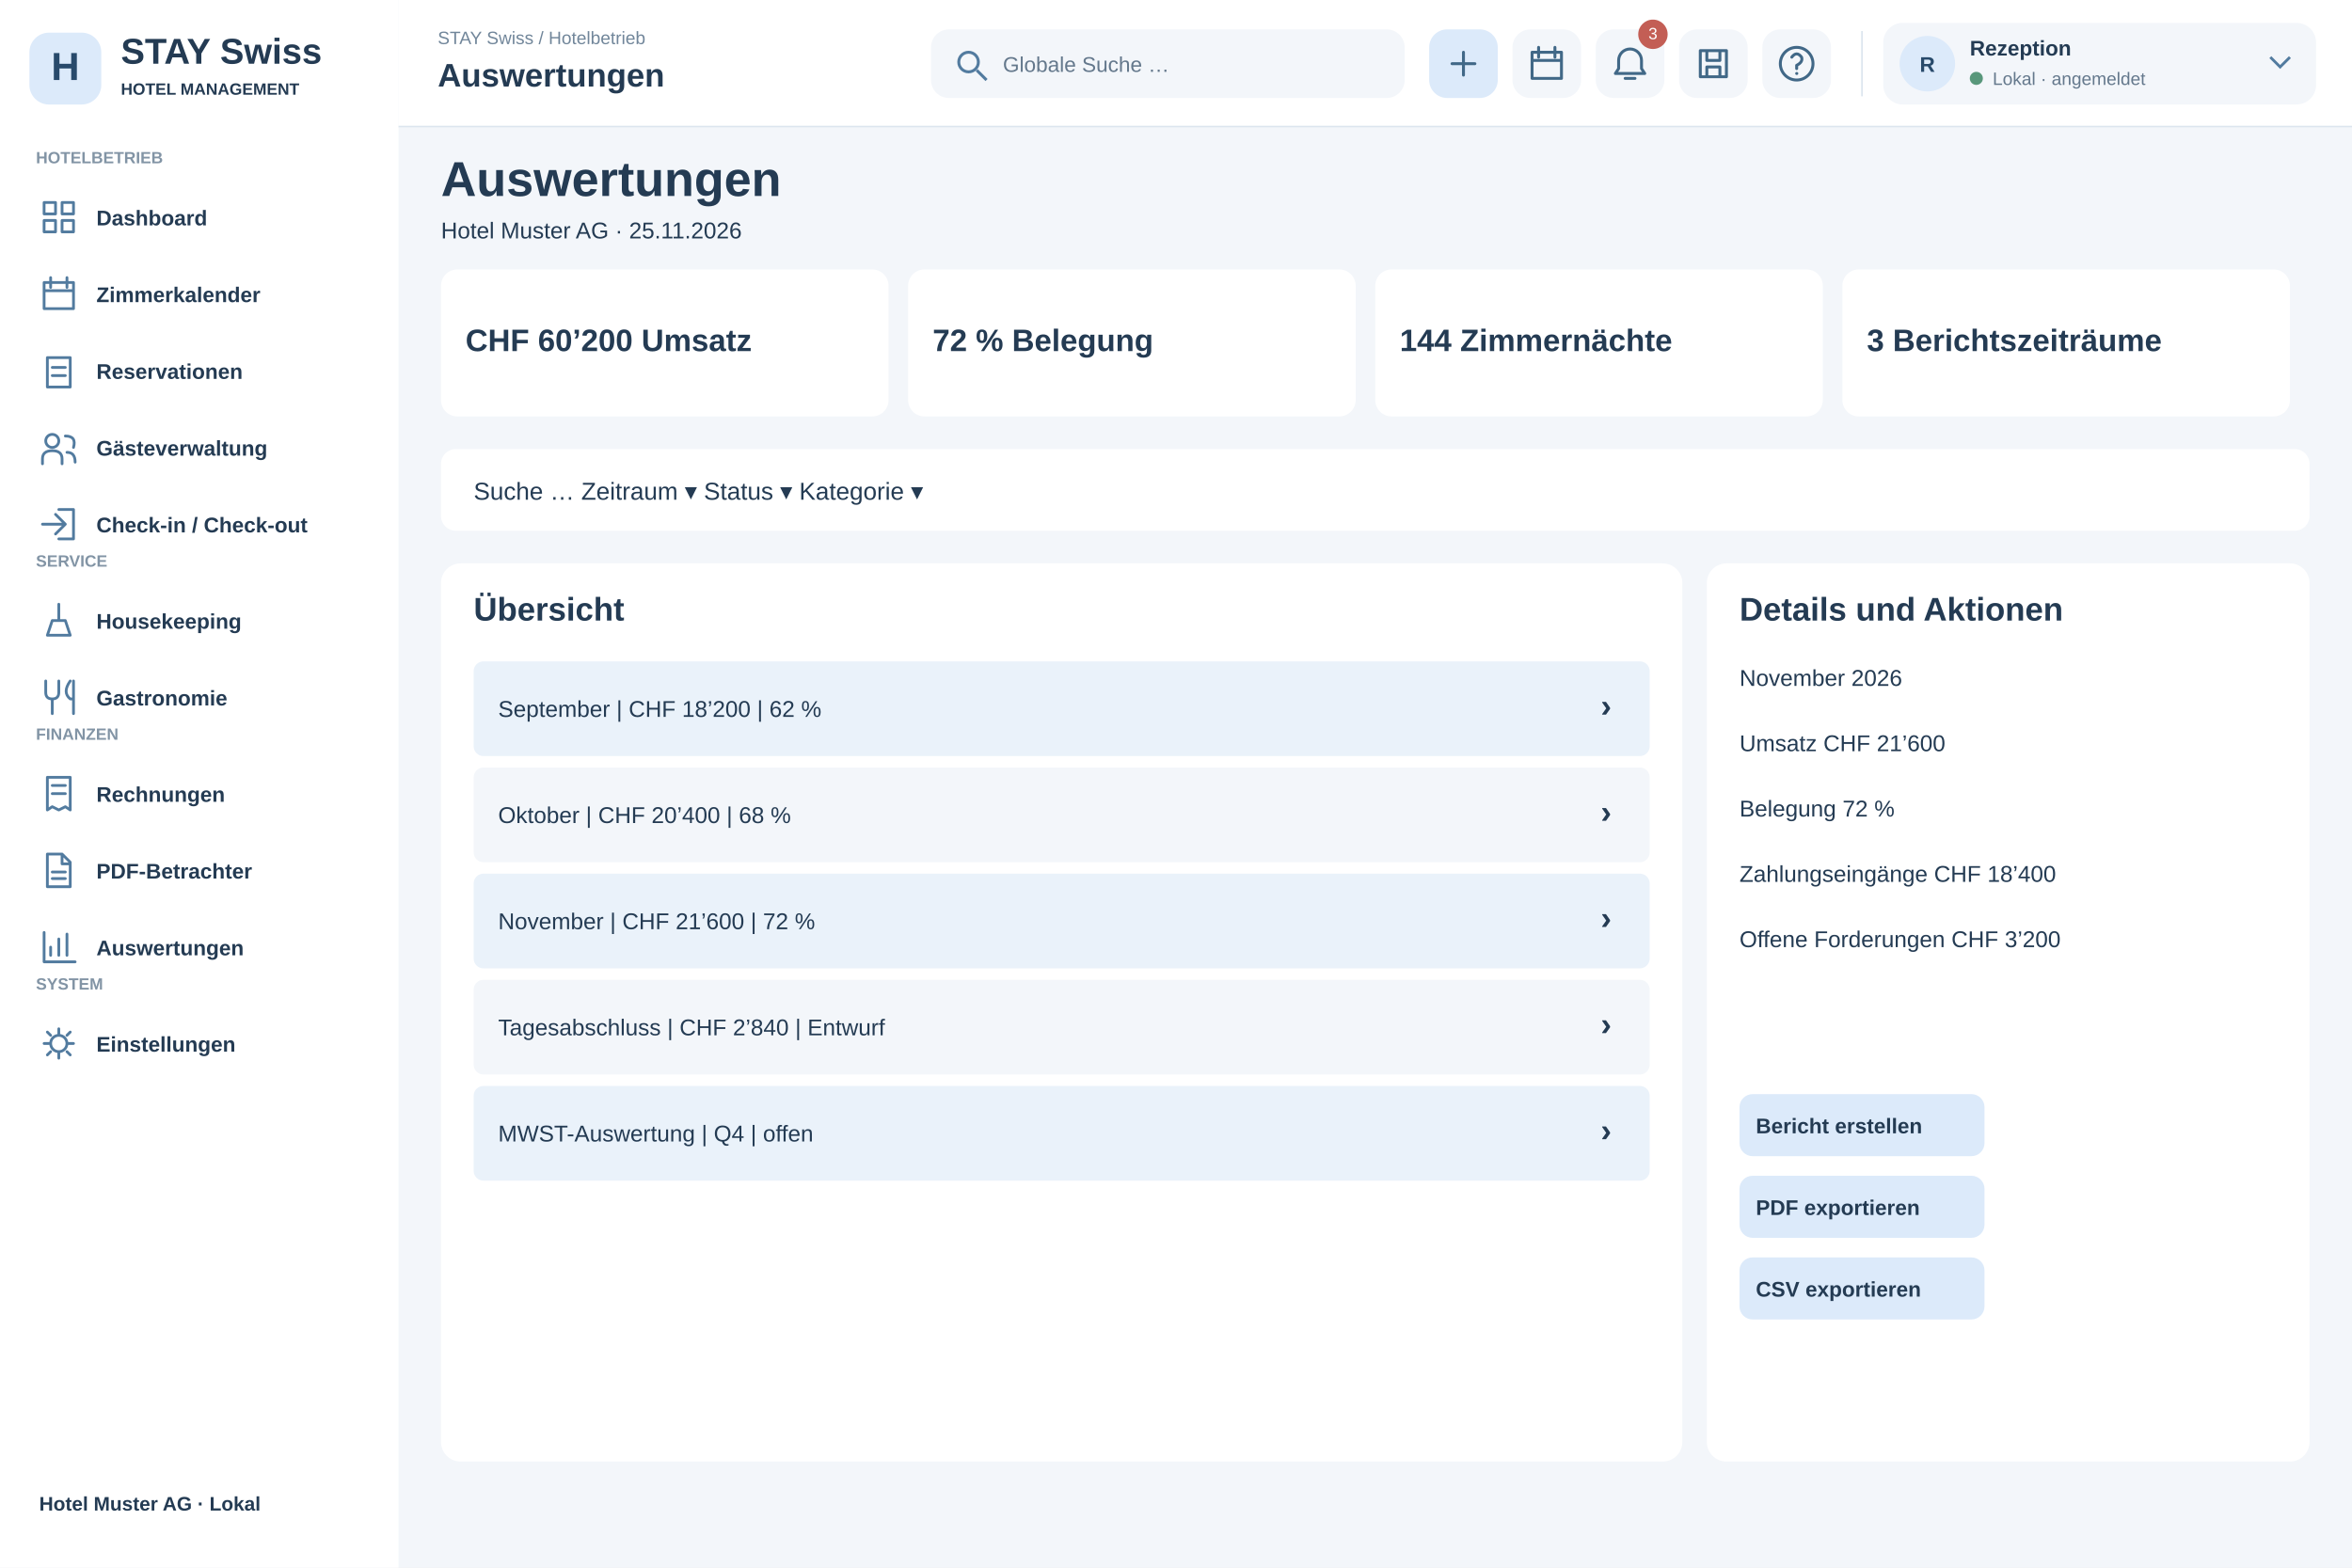
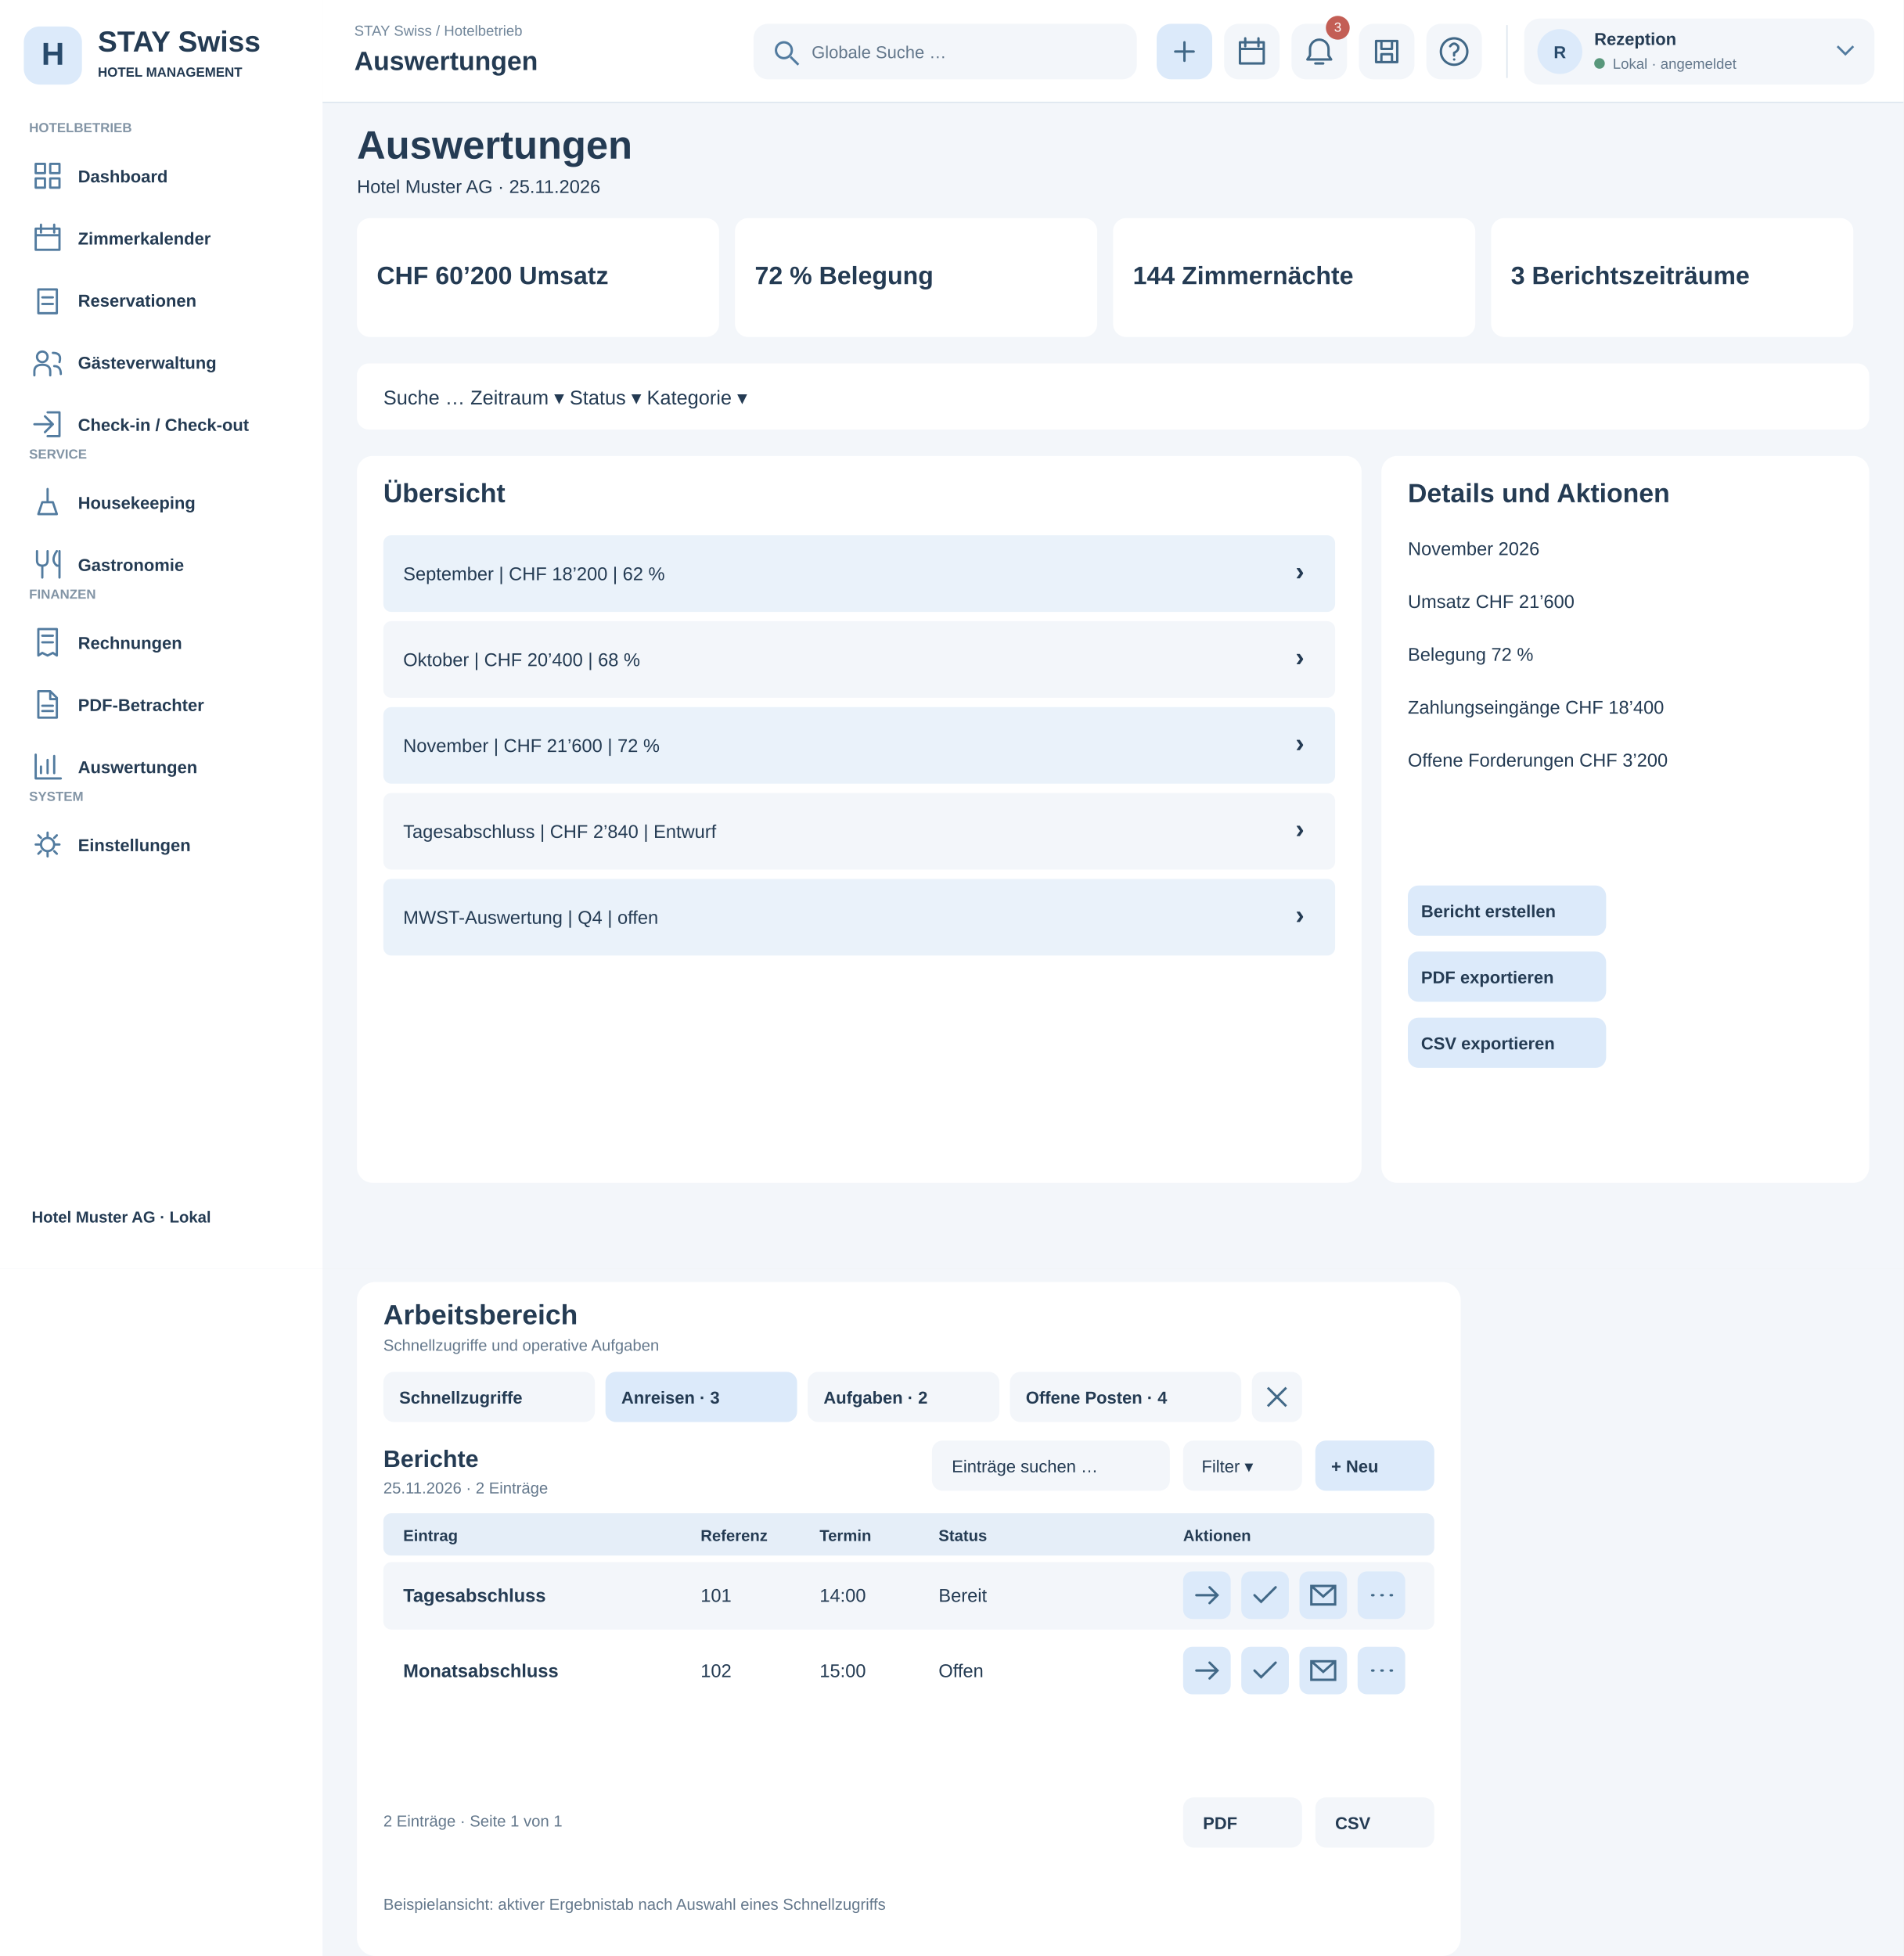
- <svg xmlns="http://www.w3.org/2000/svg" width="1440" height="960" viewBox="0 0 1440 960">
+ <svg xmlns="http://www.w3.org/2000/svg" width="1440" height="1480" viewBox="0 0 1440 1480">
  <rect x="0" y="0" width="1440" height="960" fill="#f3f6fa" rx="0" />
  <rect x="0" y="0" width="244" height="960" fill="#fff" rx="0" />
  <rect x="18" y="20" width="44" height="44" fill="#dceafa" rx="12" />
  <text x="40" y="49" font-family="Arial,sans-serif" font-size="24" font-weight="700" fill="#284a6b" text-anchor="middle">H</text>
  <text x="74" y="39" font-family="Arial,sans-serif" font-size="22" font-weight="700" fill="#243b53" text-anchor="start">STAY Swiss</text>
  <text x="74" y="58" font-family="Arial,sans-serif" font-size="10" font-weight="600" fill="#243b53" text-anchor="start">HOTEL MANAGEMENT</text>
  <text x="22" y="100" font-family="Arial,sans-serif" font-size="10" font-weight="700" fill="#8294a5" text-anchor="start">HOTELBETRIEB</text>
  <rect x="12" y="112" width="220" height="42" fill="#fff" rx="9" />
  <g transform="translate(24,121)" fill="none" stroke="#527b9f" stroke-width="1.7" stroke-linecap="round" stroke-linejoin="round">
    <path d="M3 3h7v7H3zM14 3h7v7h-7zM3 14h7v7H3zM14 14h7v7h-7z" />
  </g>
  <text x="59" y="138" font-family="Arial,sans-serif" font-size="13" font-weight="600" fill="#243b53" text-anchor="start">Dashboard</text>
  <rect x="12" y="159" width="220" height="42" fill="#fff" rx="9" />
  <g transform="translate(24,168)" fill="none" stroke="#527b9f" stroke-width="1.7" stroke-linecap="round" stroke-linejoin="round">
    <path d="M3 5h18v16H3zM7 2v6M17 2v6M3 10h18" />
  </g>
  <text x="59" y="185" font-family="Arial,sans-serif" font-size="13" font-weight="600" fill="#243b53" text-anchor="start">Zimmerkalender</text>
  <rect x="12" y="206" width="220" height="42" fill="#fff" rx="9" />
  <g transform="translate(24,215)" fill="none" stroke="#527b9f" stroke-width="1.7" stroke-linecap="round" stroke-linejoin="round">
    <path d="M5 4h14v18H5zM8 10h8M8 15h8" />
  </g>
  <text x="59" y="232" font-family="Arial,sans-serif" font-size="13" font-weight="600" fill="#243b53" text-anchor="start">Reservationen</text>
  <rect x="12" y="253" width="220" height="42" fill="#fff" rx="9" />
  <g transform="translate(24,262)" fill="none" stroke="#527b9f" stroke-width="1.7" stroke-linecap="round" stroke-linejoin="round">
    <path d="M8 12a4 4 0 1 0 0-8a4 4 0 1 0 0 8M2 22v-3q0-5 6-5t6 5v3M16 5q7 0 5 7M17 15q5 0 5 6" />
  </g>
  <text x="59" y="279" font-family="Arial,sans-serif" font-size="13" font-weight="600" fill="#243b53" text-anchor="start">Gästeverwaltung</text>
  <rect x="12" y="300" width="220" height="42" fill="#fff" rx="9" />
  <g transform="translate(24,309)" fill="none" stroke="#527b9f" stroke-width="1.7" stroke-linecap="round" stroke-linejoin="round">
    <path d="M12 3h9v18h-9M2 12h14M10 6l6 6-6 6" />
  </g>
  <text x="59" y="326" font-family="Arial,sans-serif" font-size="13" font-weight="600" fill="#243b53" text-anchor="start">Check-in / Check-out</text>
  <text x="22" y="347" font-family="Arial,sans-serif" font-size="10" font-weight="700" fill="#8294a5" text-anchor="start">SERVICE</text>
  <rect x="12" y="359" width="220" height="42" fill="#fff" rx="9" />
  <g transform="translate(24,368)" fill="none" stroke="#527b9f" stroke-width="1.7" stroke-linecap="round" stroke-linejoin="round">
    <path d="M5 21h14l-3-9H8zM12 12V2" />
  </g>
  <text x="59" y="385" font-family="Arial,sans-serif" font-size="13" font-weight="600" fill="#243b53" text-anchor="start">Housekeeping</text>
  <rect x="12" y="406" width="220" height="42" fill="#fff" rx="9" />
  <g transform="translate(24,415)" fill="none" stroke="#527b9f" stroke-width="1.7" stroke-linecap="round" stroke-linejoin="round">
    <path d="M4 2v7q0 4 4 4t4-4V2M8 13v9M19 2q-5 7 0 11h2M21 2v20" />
  </g>
  <text x="59" y="432" font-family="Arial,sans-serif" font-size="13" font-weight="600" fill="#243b53" text-anchor="start">Gastronomie</text>
  <text x="22" y="453" font-family="Arial,sans-serif" font-size="10" font-weight="700" fill="#8294a5" text-anchor="start">FINANZEN</text>
  <rect x="12" y="465" width="220" height="42" fill="#fff" rx="9" />
  <g transform="translate(24,474)" fill="none" stroke="#527b9f" stroke-width="1.7" stroke-linecap="round" stroke-linejoin="round">
    <path d="M5 2h14v20l-3-2-4 2-4-2-3 2zM8 7h8M8 12h8" />
  </g>
  <text x="59" y="491" font-family="Arial,sans-serif" font-size="13" font-weight="600" fill="#243b53" text-anchor="start">Rechnungen</text>
  <rect x="12" y="512" width="220" height="42" fill="#fff" rx="9" />
  <g transform="translate(24,521)" fill="none" stroke="#527b9f" stroke-width="1.7" stroke-linecap="round" stroke-linejoin="round">
    <path d="M5 2h9l5 5v15H5zM14 2v6h5M8 13h8M8 17h8" />
  </g>
  <text x="59" y="538" font-family="Arial,sans-serif" font-size="13" font-weight="600" fill="#243b53" text-anchor="start">PDF-Betrachter</text>
  <rect x="12" y="559" width="220" height="42" fill="#fff" rx="9" />
  <g transform="translate(24,568)" fill="none" stroke="#527b9f" stroke-width="1.7" stroke-linecap="round" stroke-linejoin="round">
    <path d="M3 3v18h19M7 17v-5M12 17V7M17 17V4" />
  </g>
  <text x="59" y="585" font-family="Arial,sans-serif" font-size="13" font-weight="600" fill="#243b53" text-anchor="start">Auswertungen</text>
  <text x="22" y="606" font-family="Arial,sans-serif" font-size="10" font-weight="700" fill="#8294a5" text-anchor="start">SYSTEM</text>
  <rect x="12" y="618" width="220" height="42" fill="#fff" rx="9" />
  <g transform="translate(24,627)" fill="none" stroke="#527b9f" stroke-width="1.7" stroke-linecap="round" stroke-linejoin="round">
    <path d="M12 3v3M12 18v3M3 12h3M18 12h3M5 5l2 2M17 17l2 2M5 19l2-2M17 7l2-2M12 7a5 5 0 1 0 0 10a5 5 0 1 0 0-10" />
  </g>
  <text x="59" y="644" font-family="Arial,sans-serif" font-size="13" font-weight="600" fill="#243b53" text-anchor="start">Einstellungen</text>
  <text x="24" y="925" font-family="Arial,sans-serif" font-size="12" font-weight="600" fill="#243b53" text-anchor="start">Hotel Muster AG · Lokal</text>
  <text x="270" y="120" font-family="Arial" font-size="30" font-weight="700" fill="#243b53">Auswertungen</text>
  <text x="270" y="146" font-family="Arial" font-size="14" font-weight="400" fill="#243b53">Hotel Muster AG · 25.11.2026</text>
  <rect x="270" y="165" width="274" height="90" rx="10" fill="#fff" />
  <text x="285" y="215" font-family="Arial" font-size="19" font-weight="700" fill="#243b53">CHF 60’200 Umsatz</text>
  <rect x="556" y="165" width="274" height="90" rx="10" fill="#fff" />
  <text x="571" y="215" font-family="Arial" font-size="19" font-weight="700" fill="#243b53">72 % Belegung</text>
  <rect x="842" y="165" width="274" height="90" rx="10" fill="#fff" />
  <text x="857" y="215" font-family="Arial" font-size="19" font-weight="700" fill="#243b53">144 Zimmernächte</text>
  <rect x="1128" y="165" width="274" height="90" rx="10" fill="#fff" />
  <text x="1143" y="215" font-family="Arial" font-size="19" font-weight="700" fill="#243b53">3 Berichtszeiträume</text>
  <rect x="270" y="275" width="1144" height="50" rx="9" fill="#fff" />
  <text x="290" y="306" font-family="Arial" font-size="15" font-weight="400" fill="#243b53">Suche …                 Zeitraum ▾                 Status ▾                 Kategorie ▾</text>
  <rect x="270" y="345" width="760" height="550" rx="12" fill="#fff" />
  <rect x="1045" y="345" width="369" height="550" rx="12" fill="#fff" />
  <text x="290" y="380" font-family="Arial" font-size="20" font-weight="700" fill="#243b53">Übersicht</text>
  <text x="1065" y="380" font-family="Arial" font-size="20" font-weight="700" fill="#243b53">Details und Aktionen</text>
  <rect x="290" y="405" width="720" height="58" rx="6" fill="#eaf2fa" />
  <text x="305" y="439" font-family="Arial" font-size="14" font-weight="400" fill="#243b53">September | CHF 18’200 | 62 %</text>
  <text x="980" y="439" font-family="Arial" font-size="20" font-weight="700" fill="#243b53">›</text>
  <rect x="290" y="470" width="720" height="58" rx="6" fill="#f3f6fa" />
  <text x="305" y="504" font-family="Arial" font-size="14" font-weight="400" fill="#243b53">Oktober | CHF 20’400 | 68 %</text>
  <text x="980" y="504" font-family="Arial" font-size="20" font-weight="700" fill="#243b53">›</text>
  <rect x="290" y="535" width="720" height="58" rx="6" fill="#eaf2fa" />
  <text x="305" y="569" font-family="Arial" font-size="14" font-weight="400" fill="#243b53">November | CHF 21’600 | 72 %</text>
  <text x="980" y="569" font-family="Arial" font-size="20" font-weight="700" fill="#243b53">›</text>
  <rect x="290" y="600" width="720" height="58" rx="6" fill="#f3f6fa" />
  <text x="305" y="634" font-family="Arial" font-size="14" font-weight="400" fill="#243b53">Tagesabschluss | CHF 2’840 | Entwurf</text>
  <text x="980" y="634" font-family="Arial" font-size="20" font-weight="700" fill="#243b53">›</text>
  <rect x="290" y="665" width="720" height="58" rx="6" fill="#eaf2fa" />
  <text x="305" y="699" font-family="Arial" font-size="14" font-weight="400" fill="#243b53">MWST-Auswertung | Q4 | offen</text>
  <text x="980" y="699" font-family="Arial" font-size="20" font-weight="700" fill="#243b53">›</text>
  <text x="1065" y="420" font-family="Arial" font-size="14" font-weight="400" fill="#243b53">November 2026</text>
  <text x="1065" y="460" font-family="Arial" font-size="14" font-weight="400" fill="#243b53">Umsatz CHF 21’600</text>
  <text x="1065" y="500" font-family="Arial" font-size="14" font-weight="400" fill="#243b53">Belegung 72 %</text>
  <text x="1065" y="540" font-family="Arial" font-size="14" font-weight="400" fill="#243b53">Zahlungseingänge CHF 18’400</text>
  <text x="1065" y="580" font-family="Arial" font-size="14" font-weight="400" fill="#243b53">Offene Forderungen CHF 3’200</text>
  <rect x="1065" y="670" width="150" height="38" rx="8" fill="#dceafa" />
  <text x="1075" y="694" font-family="Arial" font-size="13" font-weight="700" fill="#243b53">Bericht erstellen</text>
  <rect x="1065" y="720" width="150" height="38" rx="8" fill="#dceafa" />
  <text x="1075" y="744" font-family="Arial" font-size="13" font-weight="700" fill="#243b53">PDF exportieren</text>
  <rect x="1065" y="770" width="150" height="38" rx="8" fill="#dceafa" />
  <text x="1075" y="794" font-family="Arial" font-size="13" font-weight="700" fill="#243b53">CSV exportieren</text>
  <g id="premium-header">
    <style>.header-action:hover rect,.header-action:focus rect{fill:#c5dff4}.header-action{cursor:pointer}.header-action:focus{outline:none}</style>
    <rect x="244" y="0" width="1196" height="78" fill="#fff" />
    <path d="M244 77.5H1440" stroke="#dce5ee" />
    <text x="268" y="27" font-family="Arial" font-size="11" fill="#71869a">STAY Swiss / Hotelbetrieb</text>
    <text x="268" y="53" font-family="Arial" font-size="20" font-weight="700" fill="#243b53">Auswertungen</text>
    <g class="header-action" tabindex="0" aria-label="Globale Suche">
      <rect x="570" y="18" width="290" height="42" rx="11" fill="#f3f6fa" />
      <g transform="translate(584,29)" stroke="#527b9f" fill="none" stroke-width="1.8">
        <circle cx="9" cy="9" r="6" />
        <path d="M14 14l6 6" />
      </g>
      <text x="614" y="44" font-family="Arial" font-size="13" fill="#64788c">Globale Suche …</text>
    </g>
    <g class="header-action" tabindex="0" aria-label="Neue Reservation">
      <rect x="875" y="18" width="42" height="42" rx="11" fill="#dceafa" />
      <g transform="translate(884,27)" stroke="#416887" fill="none" stroke-width="1.8" stroke-linecap="round" stroke-linejoin="round">
        <path d="M12 5v14M5 12h14" />
      </g>
    </g>
    <g class="header-action" tabindex="0" aria-label="Tageskalender">
      <rect x="926" y="18" width="42" height="42" rx="11" fill="#f3f6fa" />
      <g transform="translate(935,27)" stroke="#416887" fill="none" stroke-width="1.8" stroke-linecap="round" stroke-linejoin="round">
        <path d="M3 5h18v16H3zM7 2v6M17 2v6M3 10h18" />
      </g>
    </g>
    <g class="header-action" tabindex="0" aria-label="Benachrichtigungen">
      <rect x="977" y="18" width="42" height="42" rx="11" fill="#f3f6fa" />
      <g transform="translate(986,27)" stroke="#416887" fill="none" stroke-width="1.8" stroke-linecap="round" stroke-linejoin="round">
        <path d="M12 3a7 7 0 0 0-7 7v5l-2 3h18l-2-3v-5a7 7 0 0 0-7-7M9 21h6" />
      </g>
      <circle cx="1012" cy="21" r="9" fill="#c35e55" />
      <text x="1012" y="24" font-family="Arial" font-size="10" text-anchor="middle" fill="#fff">3</text>
    </g>
    <g class="header-action" tabindex="0" aria-label="Datensicherung">
      <rect x="1028" y="18" width="42" height="42" rx="11" fill="#f3f6fa" />
      <g transform="translate(1037,27)" stroke="#416887" fill="none" stroke-width="1.8" stroke-linecap="round" stroke-linejoin="round">
        <path d="M4 4h16v16H4zM8 4v6h8V4M8 20v-6h8v6" />
      </g>
    </g>
    <g class="header-action" tabindex="0" aria-label="Hilfe">
      <rect x="1079" y="18" width="42" height="42" rx="11" fill="#f3f6fa" />
      <g transform="translate(1088,27)" stroke="#416887" fill="none" stroke-width="1.8" stroke-linecap="round" stroke-linejoin="round">
        <path d="M12 2a10 10 0 1 0 0 20a10 10 0 1 0 0-20M9 8q3-4 6 0q1 3-3 5v2M12 18h.1" />
      </g>
    </g>
    <path d="M1140 19v40" stroke="#dce5ee" />
    <g class="header-action" tabindex="0" aria-label="Benutzerprofil und Abmelden">
      <rect x="1153" y="14" width="265" height="50" rx="12" fill="#f3f6fa" />
      <circle cx="1180" cy="39" r="17" fill="#dceafa" />
      <text x="1180" y="44" text-anchor="middle" font-family="Arial" font-size="13" font-weight="700" fill="#284a6b">R</text>
      <text x="1206" y="34" font-family="Arial" font-size="13" font-weight="700" fill="#243b53">Rezeption</text>
      <circle cx="1210" cy="48" r="4" fill="#58977b" />
      <text x="1220" y="52" font-family="Arial" font-size="11" fill="#64788c">Lokal · angemeldet</text>
      <path d="M1390 35l6 6 6-6" fill="none" stroke="#527b9f" stroke-width="1.7" />
    </g>
  </g>
+   <rect x="0" y="960" width="1440" height="520" fill="#f3f6fa" />
+   <rect x="0" y="960" width="244" height="520" fill="#fff" />
+   <g transform="translate(165,230)">
+     <rect x="105" y="740" width="835" height="510" rx="14" fill="#fff" />
+     <text x="125" y="772" font-family="Arial" font-size="21" font-weight="700" fill="#243b53">Arbeitsbereich</text>
+     <text x="125" y="792" font-family="Arial" font-size="12" font-weight="400" fill="#64788c">Schnellzugriffe und operative Aufgaben</text>
+     <g tabindex="0">
+       <rect x="125" y="808" width="160" height="38" rx="8" fill="#f3f6fa" />
+       <text x="137" y="832" font-family="Arial" font-size="13" font-weight="700" fill="#243b53">Schnellzugriffe</text>
+     </g>
+     <g tabindex="0">
+       <rect x="293" y="808" width="145" height="38" rx="8" fill="#dceafa" />
+       <text x="305" y="832" font-family="Arial" font-size="13" font-weight="700" fill="#243b53">Anreisen · 3</text>
+     </g>
+     <g tabindex="0">
+       <rect x="446" y="808" width="145" height="38" rx="8" fill="#f3f6fa" />
+       <text x="458" y="832" font-family="Arial" font-size="13" font-weight="700" fill="#243b53">Aufgaben · 2</text>
+     </g>
+     <g tabindex="0">
+       <rect x="599" y="808" width="175" height="38" rx="8" fill="#f3f6fa" />
+       <text x="611" y="832" font-family="Arial" font-size="13" font-weight="700" fill="#243b53">Offene Posten · 4</text>
+     </g>
+     <g>
+       <rect x="782" y="808" width="38" height="38" rx="8" fill="#f3f6fa" />
+       <path d="M794 820l14 14m0-14l-14 14" stroke="#416887" stroke-width="1.8" />
+     </g>
+     <text x="125" y="880" font-family="Arial" font-size="18" font-weight="700" fill="#243b53">Berichte</text>
+     <text x="125" y="900" font-family="Arial" font-size="12" font-weight="400" fill="#64788c">25.11.2026 · 2 Einträge</text>
+     <rect x="540" y="860" width="180" height="38" rx="8" fill="#f3f6fa" />
+     <text x="555" y="884" font-family="Arial" font-size="13" font-weight="400" fill="#243b53">Einträge suchen …</text>
+     <rect x="730" y="860" width="90" height="38" rx="8" fill="#f3f6fa" />
+     <text x="744" y="884" font-family="Arial" font-size="13" font-weight="400" fill="#243b53">Filter ▾</text>
+     <rect x="830" y="860" width="90" height="38" rx="8" fill="#dceafa" />
+     <text x="842" y="884" font-family="Arial" font-size="13" font-weight="700" fill="#243b53">+ Neu</text>
+     <rect x="125" y="915" width="795" height="32" rx="6" fill="#e5eef8" />
+     <text x="140" y="936" font-family="Arial" font-size="12" font-weight="700" fill="#243b53">Eintrag</text>
+     <text x="365" y="936" font-family="Arial" font-size="12" font-weight="700" fill="#243b53">Referenz</text>
+     <text x="455" y="936" font-family="Arial" font-size="12" font-weight="700" fill="#243b53">Termin</text>
+     <text x="545" y="936" font-family="Arial" font-size="12" font-weight="700" fill="#243b53">Status</text>
+     <text x="730" y="936" font-family="Arial" font-size="12" font-weight="700" fill="#243b53">Aktionen</text>
+     <rect x="125" y="952" width="795" height="51" rx="6" fill="#f3f6fa" />
+     <text x="140" y="982" font-family="Arial" font-size="14" font-weight="700" fill="#243b53">Tagesabschluss</text>
+     <text x="365" y="982" font-family="Arial" font-size="14" font-weight="400" fill="#243b53">101</text>
+     <text x="455" y="982" font-family="Arial" font-size="14" font-weight="400" fill="#243b53">14:00</text>
+     <text x="545" y="982" font-family="Arial" font-size="14" font-weight="400" fill="#243b53">Bereit</text>
+     <g tabindex="0">
+       <rect x="730" y="959" width="36" height="36" rx="7" fill="#dceafa" />
+       <g transform="translate(736,965)" stroke="#416887" stroke-width="1.8" stroke-linecap="round" fill="none">
+         <path d="M4 12h16M14 6l6 6-6 6" />
+       </g>
+     </g>
+     <g tabindex="0">
+       <rect x="774" y="959" width="36" height="36" rx="7" fill="#dceafa" />
+       <g transform="translate(780,965)" stroke="#416887" stroke-width="1.8" stroke-linecap="round" fill="none">
+         <path d="M4 12l5 5L20 6" />
+       </g>
+     </g>
+     <g tabindex="0">
+       <rect x="818" y="959" width="36" height="36" rx="7" fill="#dceafa" />
+       <g transform="translate(824,965)" stroke="#416887" stroke-width="1.8" stroke-linecap="round" fill="none">
+         <path d="M3 5h18v14H3zM3 5l9 8 9-8" />
+       </g>
+     </g>
+     <g tabindex="0">
+       <rect x="862" y="959" width="36" height="36" rx="7" fill="#dceafa" />
+       <g transform="translate(868,965)" stroke="#416887" stroke-width="1.8" stroke-linecap="round" fill="none">
+         <path d="M5 12h1M12 12h1M19 12h1" />
+       </g>
+     </g>
+     <rect x="125" y="1009" width="795" height="51" rx="6" fill="#fff" />
+     <text x="140" y="1039" font-family="Arial" font-size="14" font-weight="700" fill="#243b53">Monatsabschluss</text>
+     <text x="365" y="1039" font-family="Arial" font-size="14" font-weight="400" fill="#243b53">102</text>
+     <text x="455" y="1039" font-family="Arial" font-size="14" font-weight="400" fill="#243b53">15:00</text>
+     <text x="545" y="1039" font-family="Arial" font-size="14" font-weight="400" fill="#243b53">Offen</text>
+     <g tabindex="0">
+       <rect x="730" y="1016" width="36" height="36" rx="7" fill="#dceafa" />
+       <g transform="translate(736,1022)" stroke="#416887" stroke-width="1.8" stroke-linecap="round" fill="none">
+         <path d="M4 12h16M14 6l6 6-6 6" />
+       </g>
+     </g>
+     <g tabindex="0">
+       <rect x="774" y="1016" width="36" height="36" rx="7" fill="#dceafa" />
+       <g transform="translate(780,1022)" stroke="#416887" stroke-width="1.8" stroke-linecap="round" fill="none">
+         <path d="M4 12l5 5L20 6" />
+       </g>
+     </g>
+     <g tabindex="0">
+       <rect x="818" y="1016" width="36" height="36" rx="7" fill="#dceafa" />
+       <g transform="translate(824,1022)" stroke="#416887" stroke-width="1.8" stroke-linecap="round" fill="none">
+         <path d="M3 5h18v14H3zM3 5l9 8 9-8" />
+       </g>
+     </g>
+     <g tabindex="0">
+       <rect x="862" y="1016" width="36" height="36" rx="7" fill="#dceafa" />
+       <g transform="translate(868,1022)" stroke="#416887" stroke-width="1.8" stroke-linecap="round" fill="none">
+         <path d="M5 12h1M12 12h1M19 12h1" />
+       </g>
+     </g>
+     <text x="125" y="1152" font-family="Arial" font-size="12" font-weight="400" fill="#64788c">2 Einträge · Seite 1 von 1</text>
+     <rect x="730" y="1130" width="90" height="38" rx="8" fill="#f3f6fa" />
+     <text x="745" y="1154" font-family="Arial" font-size="13" font-weight="700" fill="#243b53">PDF</text>
+     <rect x="830" y="1130" width="90" height="38" rx="8" fill="#f3f6fa" />
+     <text x="845" y="1154" font-family="Arial" font-size="13" font-weight="700" fill="#243b53">CSV</text>
+     <text x="125" y="1215" font-family="Arial" font-size="12" font-weight="400" fill="#64788c">Beispielansicht: aktiver Ergebnistab nach Auswahl eines Schnellzugriffs</text>
+   </g>
</svg>
